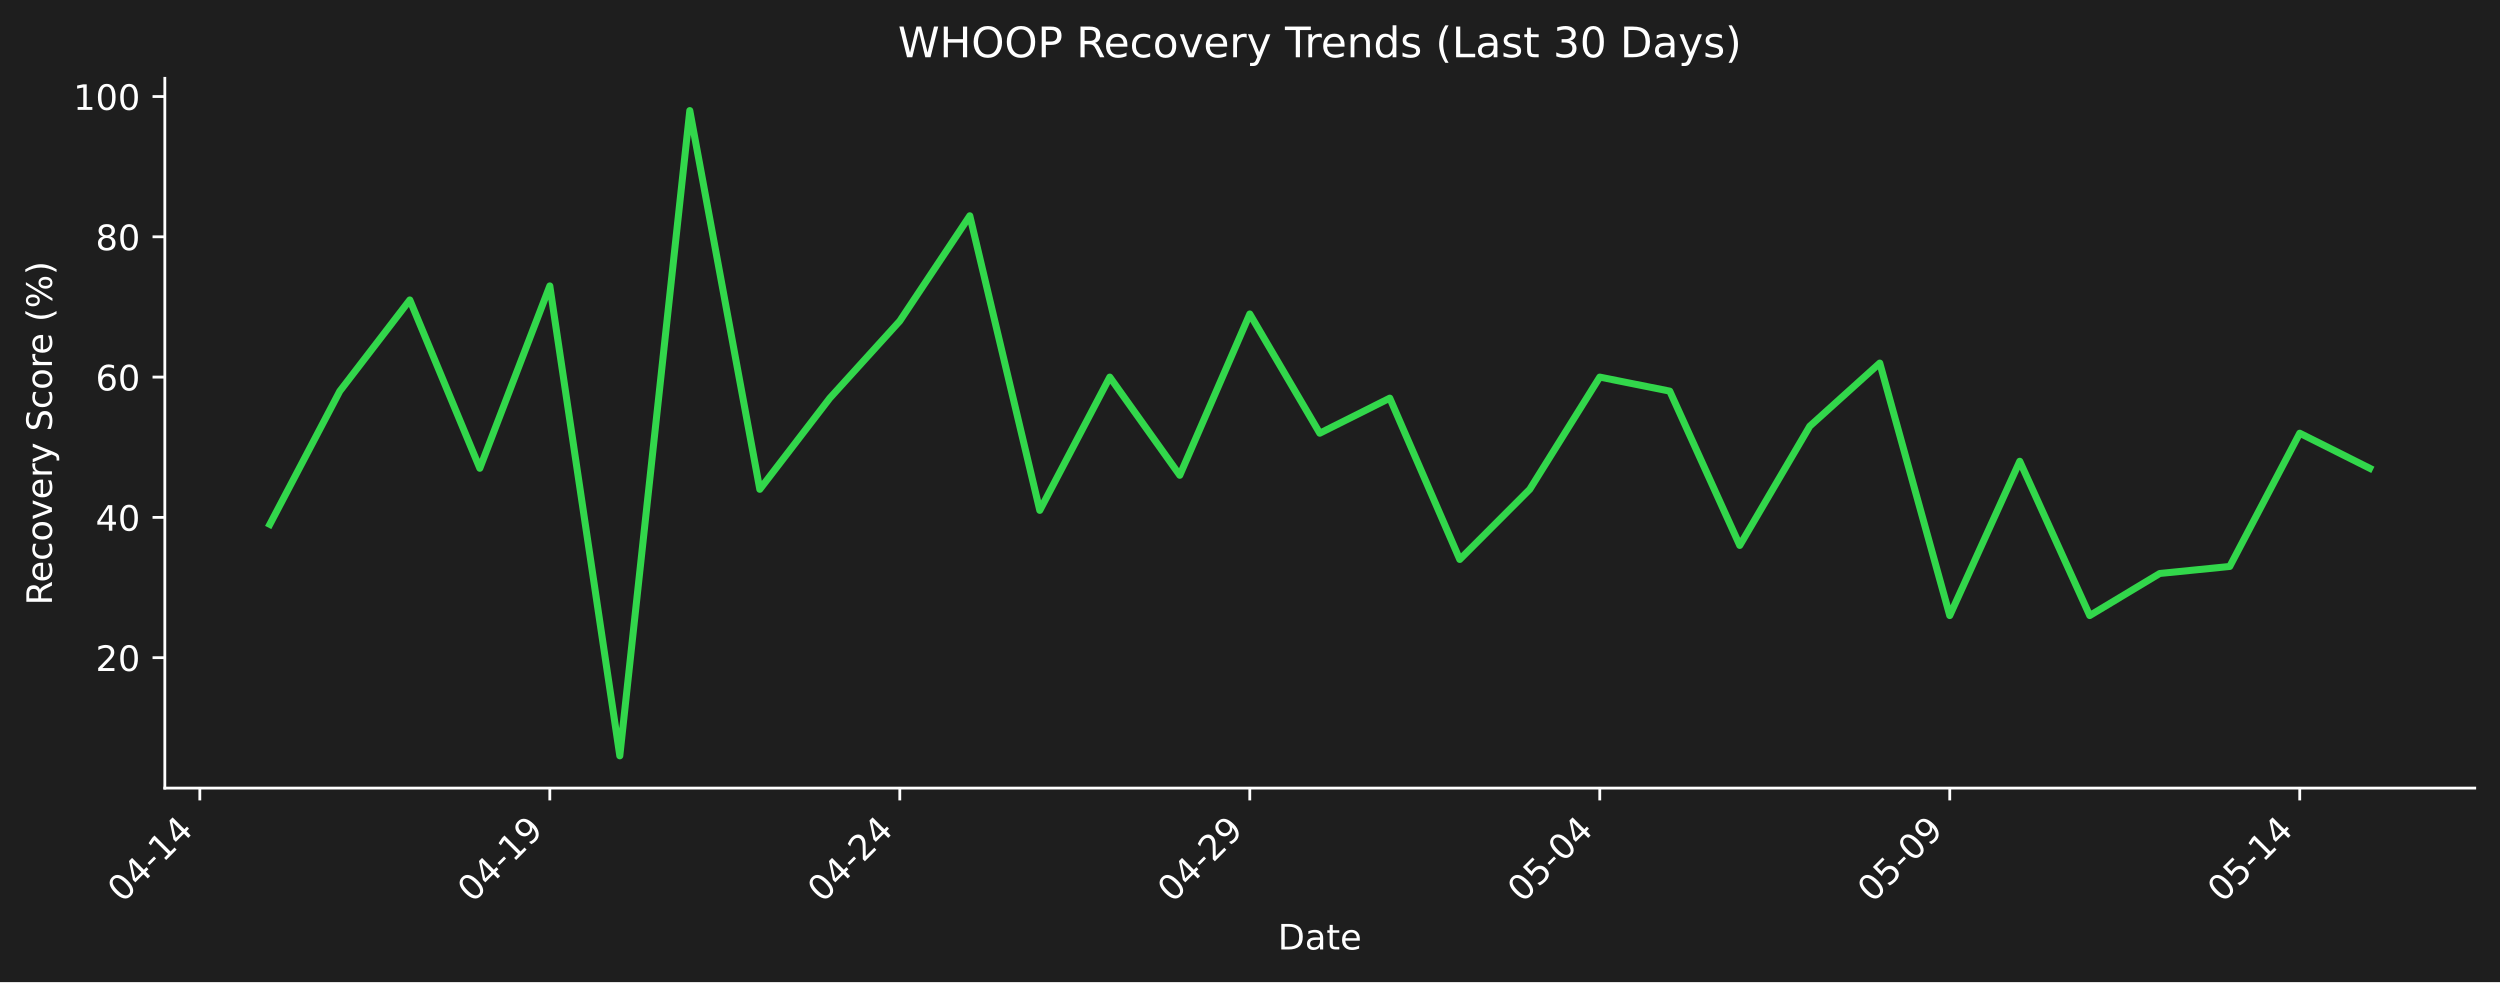
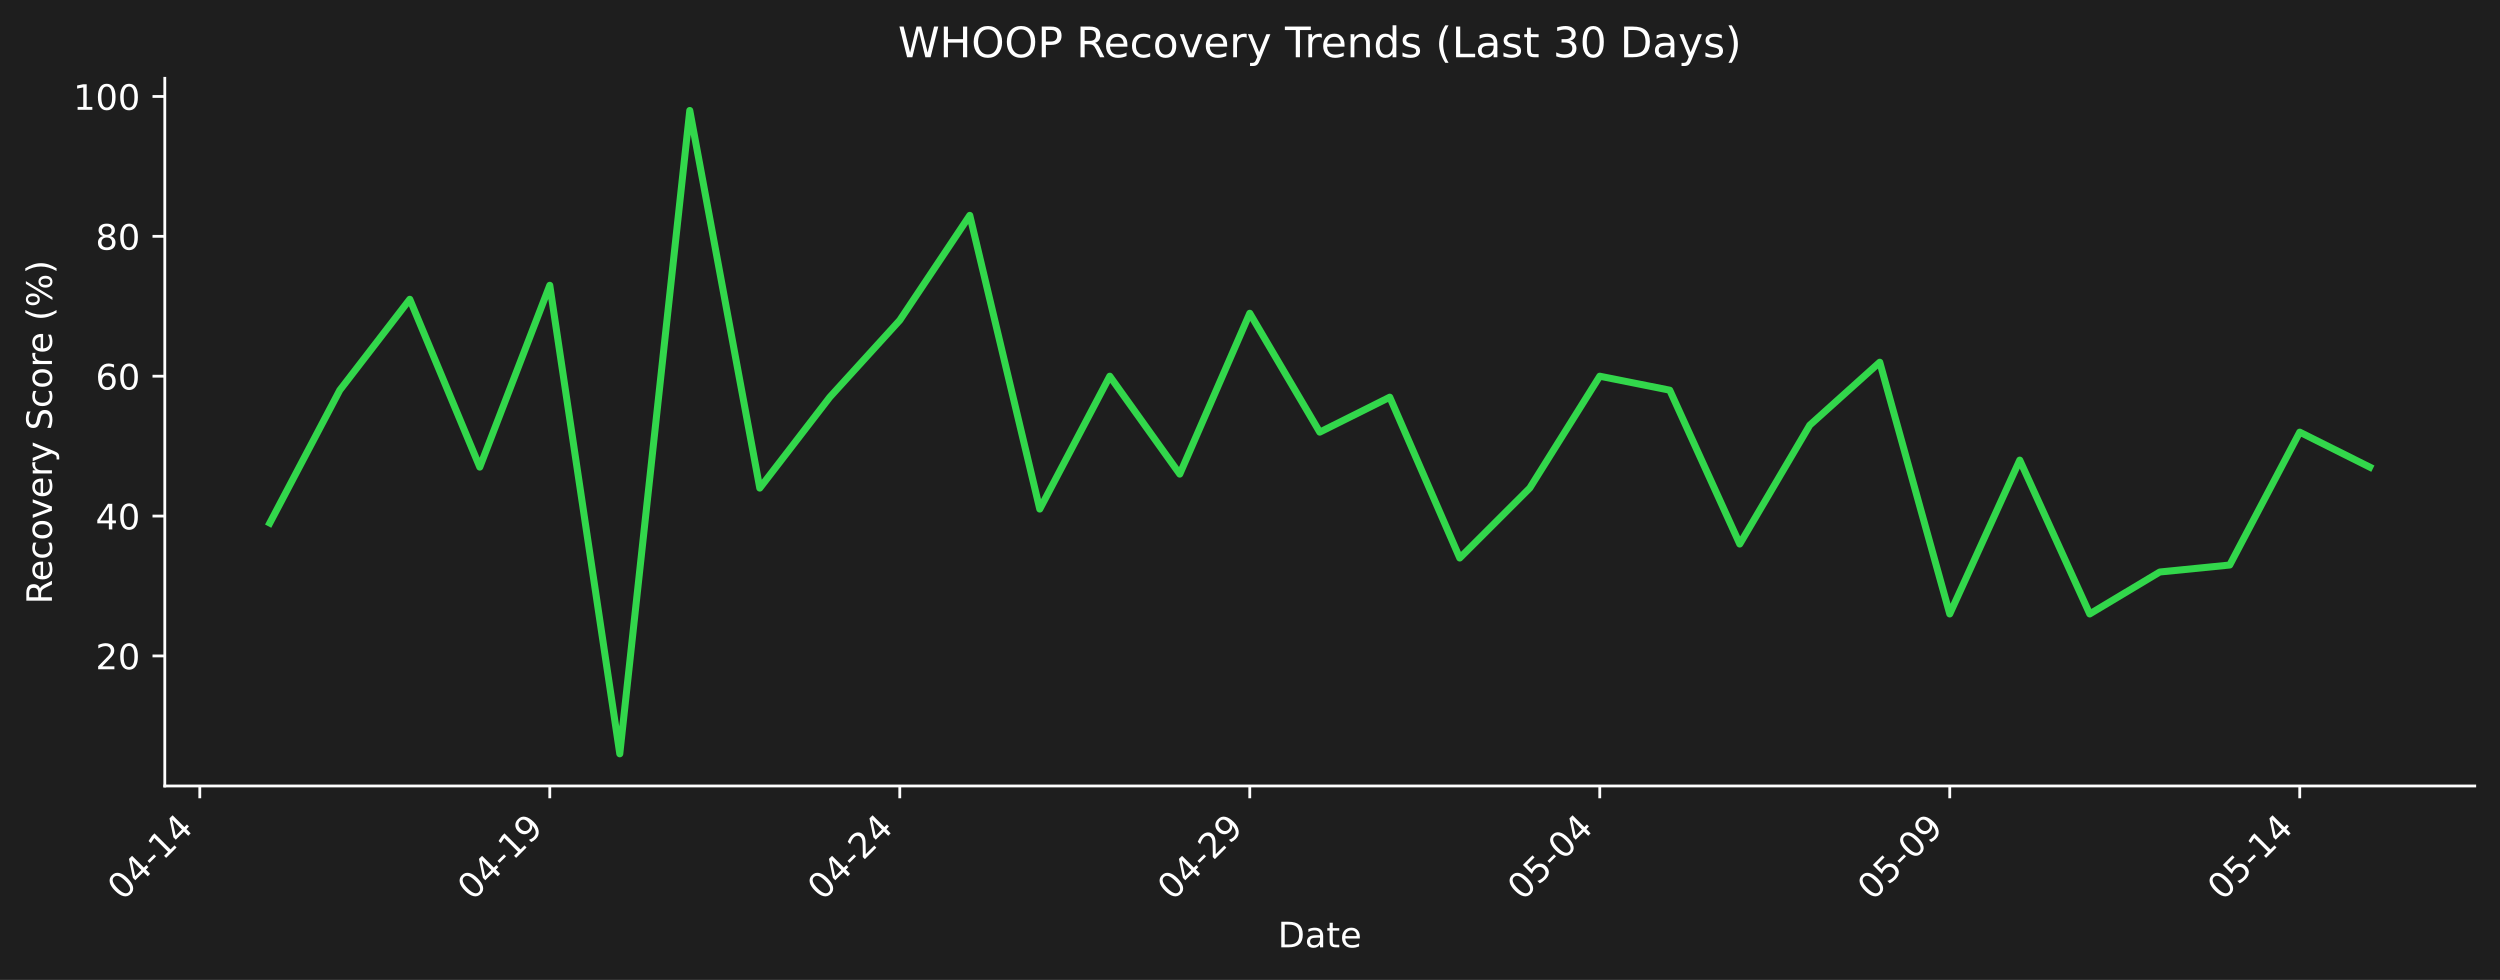
- <svg xmlns="http://www.w3.org/2000/svg" xmlns:xlink="http://www.w3.org/1999/xlink" width="712.361pt" height="279.832pt" viewBox="0 0 712.361 279.832" version="1.1">
+ <svg xmlns="http://www.w3.org/2000/svg" xmlns:xlink="http://www.w3.org/1999/xlink" width="712.496pt" height="279.271pt" viewBox="0 0 712.496 279.271" version="1.1">
  <defs>
    <style type="text/css">*{stroke-linejoin: round; stroke-linecap: butt}</style>
  </defs>
  <g id="figure_1">
    <g id="patch_1">
-       <path d="M 0 279.832  L 712.361 279.832  L 712.361 0  L 0 0  z " style="fill: #1e1e1e" />
+       <path d="M 0 279.271  L 712.496 279.271  L 712.496 0  L 0 0  z " style="fill: #1e1e1e" />
    </g>
    <g id="axes_1">
      <g id="patch_2">
-         <path d="M 46.966 224.563  L 705.161 224.563  L 705.161 22.318  L 46.966 22.318  L 46.966 224.563  z " style="fill: none" />
+         <path d="M 46.966 224.002  L 705.296 224.002  L 705.296 22.318  L 46.966 22.318  L 46.966 224.002  z " style="fill: none" />
      </g>
      <g id="matplotlib.axis_1">
        <g id="xtick_1">
          <g id="line2d_1">
            <defs>
-               <path id="m089b71e2a2" d="M 0 0  L 0 3.5  " style="stroke: #ffffff; stroke-width: 0.8" />
+               <path id="m31b461e08e" d="M 0 0  L 0 3.5  " style="stroke: #ffffff; stroke-width: 0.8" />
            </defs>
            <g>
-               <use xlink:href="#m089b71e2a2" x="56.938" y="224.563" style="fill: #ffffff; stroke: #ffffff; stroke-width: 0.8" />
+               <use xlink:href="#m31b461e08e" x="56.94" y="224.002" style="fill: #ffffff; stroke: #ffffff; stroke-width: 0.8" />
            </g>
          </g>
          <g id="text_1">
-             <g style="fill: #ffffff" transform="translate(34.92074 257.483) rotate(-45) scale(0.1 -0.1)">
+             <g style="fill: #ffffff" transform="translate(34.92278 256.9221) rotate(-45) scale(0.1 -0.1)">
              <defs>
                <path id="DejaVuSans-30" d="M 2034 4250  Q 1547 4250 1301 3770  Q 1056 3291 1056 2328  Q 1056 1369 1301 889  Q 1547 409 2034 409  Q 2525 409 2770 889  Q 3016 1369 3016 2328  Q 3016 3291 2770 3770  Q 2525 4250 2034 4250  z M 2034 4750  Q 2819 4750 3233 4129  Q 3647 3509 3647 2328  Q 3647 1150 3233 529  Q 2819 -91 2034 -91  Q 1250 -91 836 529  Q 422 1150 422 2328  Q 422 3509 836 4129  Q 1250 4750 2034 4750  z " transform="scale(0.015625)" />
                <path id="DejaVuSans-34" d="M 2419 4116  L 825 1625  L 2419 1625  L 2419 4116  z M 2253 4666  L 3047 4666  L 3047 1625  L 3713 1625  L 3713 1100  L 3047 1100  L 3047 0  L 2419 0  L 2419 1100  L 313 1100  L 313 1709  L 2253 4666  z " transform="scale(0.015625)" />
                <path id="DejaVuSans-2d" d="M 313 2009  L 1997 2009  L 1997 1497  L 313 1497  L 313 2009  z " transform="scale(0.015625)" />
                <path id="DejaVuSans-31" d="M 794 531  L 1825 531  L 1825 4091  L 703 3866  L 703 4441  L 1819 4666  L 2450 4666  L 2450 531  L 3481 531  L 3481 0  L 794 0  L 794 531  z " transform="scale(0.015625)" />
              </defs>
              <use xlink:href="#DejaVuSans-30" />
              <use xlink:href="#DejaVuSans-34" transform="translate(63.62305 0)" />
              <use xlink:href="#DejaVuSans-2d" transform="translate(127.2461 0)" />
              <use xlink:href="#DejaVuSans-31" transform="translate(163.3301 0)" />
              <use xlink:href="#DejaVuSans-34" transform="translate(226.9531 0)" />
            </g>
          </g>
        </g>
        <g id="xtick_2">
          <g id="line2d_2">
            <g>
-               <use xlink:href="#m089b71e2a2" x="156.665" y="224.563" style="fill: #ffffff; stroke: #ffffff; stroke-width: 0.8" />
+               <use xlink:href="#m31b461e08e" x="156.687" y="224.002" style="fill: #ffffff; stroke: #ffffff; stroke-width: 0.8" />
            </g>
          </g>
          <g id="text_2">
-             <g style="fill: #ffffff" transform="translate(134.6473 257.483) rotate(-45) scale(0.1 -0.1)">
+             <g style="fill: #ffffff" transform="translate(134.6698 256.9221) rotate(-45) scale(0.1 -0.1)">
              <defs>
                <path id="DejaVuSans-39" d="M 703 97  L 703 672  Q 941 559 1184 500  Q 1428 441 1663 441  Q 2288 441 2617 861  Q 2947 1281 2994 2138  Q 2813 1869 2534 1725  Q 2256 1581 1919 1581  Q 1219 1581 811 2004  Q 403 2428 403 3163  Q 403 3881 828 4315  Q 1253 4750 1959 4750  Q 2769 4750 3195 4129  Q 3622 3509 3622 2328  Q 3622 1225 3098 567  Q 2575 -91 1691 -91  Q 1453 -91 1209 -44  Q 966 3 703 97  z M 1959 2075  Q 2384 2075 2632 2365  Q 2881 2656 2881 3163  Q 2881 3666 2632 3958  Q 2384 4250 1959 4250  Q 1534 4250 1286 3958  Q 1038 3666 1038 3163  Q 1038 2656 1286 2365  Q 1534 2075 1959 2075  z " transform="scale(0.015625)" />
              </defs>
              <use xlink:href="#DejaVuSans-30" />
              <use xlink:href="#DejaVuSans-34" transform="translate(63.62305 0)" />
              <use xlink:href="#DejaVuSans-2d" transform="translate(127.2461 0)" />
              <use xlink:href="#DejaVuSans-31" transform="translate(163.3301 0)" />
              <use xlink:href="#DejaVuSans-39" transform="translate(226.9531 0)" />
            </g>
          </g>
        </g>
        <g id="xtick_3">
          <g id="line2d_3">
            <g>
-               <use xlink:href="#m089b71e2a2" x="256.391" y="224.563" style="fill: #ffffff; stroke: #ffffff; stroke-width: 0.8" />
+               <use xlink:href="#m31b461e08e" x="256.434" y="224.002" style="fill: #ffffff; stroke: #ffffff; stroke-width: 0.8" />
            </g>
          </g>
          <g id="text_3">
-             <g style="fill: #ffffff" transform="translate(234.3738 257.483) rotate(-45) scale(0.1 -0.1)">
+             <g style="fill: #ffffff" transform="translate(234.4167 256.9221) rotate(-45) scale(0.1 -0.1)">
              <defs>
                <path id="DejaVuSans-32" d="M 1228 531  L 3431 531  L 3431 0  L 469 0  L 469 531  Q 828 903 1448 1529  Q 2069 2156 2228 2338  Q 2531 2678 2651 2914  Q 2772 3150 2772 3378  Q 2772 3750 2511 3984  Q 2250 4219 1831 4219  Q 1534 4219 1204 4116  Q 875 4013 500 3803  L 500 4441  Q 881 4594 1212 4672  Q 1544 4750 1819 4750  Q 2544 4750 2975 4387  Q 3406 4025 3406 3419  Q 3406 3131 3298 2873  Q 3191 2616 2906 2266  Q 2828 2175 2409 1742  Q 1991 1309 1228 531  z " transform="scale(0.015625)" />
              </defs>
              <use xlink:href="#DejaVuSans-30" />
              <use xlink:href="#DejaVuSans-34" transform="translate(63.62305 0)" />
              <use xlink:href="#DejaVuSans-2d" transform="translate(127.2461 0)" />
              <use xlink:href="#DejaVuSans-32" transform="translate(163.3301 0)" />
              <use xlink:href="#DejaVuSans-34" transform="translate(226.9531 0)" />
            </g>
          </g>
        </g>
        <g id="xtick_4">
          <g id="line2d_4">
            <g>
-               <use xlink:href="#m089b71e2a2" x="356.118" y="224.563" style="fill: #ffffff; stroke: #ffffff; stroke-width: 0.8" />
+               <use xlink:href="#m31b461e08e" x="356.181" y="224.002" style="fill: #ffffff; stroke: #ffffff; stroke-width: 0.8" />
            </g>
          </g>
          <g id="text_4">
-             <g style="fill: #ffffff" transform="translate(334.1003 257.483) rotate(-45) scale(0.1 -0.1)">
+             <g style="fill: #ffffff" transform="translate(334.1637 256.9221) rotate(-45) scale(0.1 -0.1)">
              <use xlink:href="#DejaVuSans-30" />
              <use xlink:href="#DejaVuSans-34" transform="translate(63.62305 0)" />
              <use xlink:href="#DejaVuSans-2d" transform="translate(127.2461 0)" />
              <use xlink:href="#DejaVuSans-32" transform="translate(163.3301 0)" />
              <use xlink:href="#DejaVuSans-39" transform="translate(226.9531 0)" />
            </g>
          </g>
        </g>
        <g id="xtick_5">
          <g id="line2d_5">
            <g>
-               <use xlink:href="#m089b71e2a2" x="455.844" y="224.563" style="fill: #ffffff; stroke: #ffffff; stroke-width: 0.8" />
+               <use xlink:href="#m31b461e08e" x="455.928" y="224.002" style="fill: #ffffff; stroke: #ffffff; stroke-width: 0.8" />
            </g>
          </g>
          <g id="text_5">
-             <g style="fill: #ffffff" transform="translate(433.8268 257.483) rotate(-45) scale(0.1 -0.1)">
+             <g style="fill: #ffffff" transform="translate(433.9107 256.9221) rotate(-45) scale(0.1 -0.1)">
              <defs>
                <path id="DejaVuSans-35" d="M 691 4666  L 3169 4666  L 3169 4134  L 1269 4134  L 1269 2991  Q 1406 3038 1543 3061  Q 1681 3084 1819 3084  Q 2600 3084 3056 2656  Q 3513 2228 3513 1497  Q 3513 744 3044 326  Q 2575 -91 1722 -91  Q 1428 -91 1123 -41  Q 819 9 494 109  L 494 744  Q 775 591 1075 516  Q 1375 441 1709 441  Q 2250 441 2565 725  Q 2881 1009 2881 1497  Q 2881 1984 2565 2268  Q 2250 2553 1709 2553  Q 1456 2553 1204 2497  Q 953 2441 691 2322  L 691 4666  z " transform="scale(0.015625)" />
              </defs>
              <use xlink:href="#DejaVuSans-30" />
              <use xlink:href="#DejaVuSans-35" transform="translate(63.62305 0)" />
              <use xlink:href="#DejaVuSans-2d" transform="translate(127.2461 0)" />
              <use xlink:href="#DejaVuSans-30" transform="translate(163.3301 0)" />
              <use xlink:href="#DejaVuSans-34" transform="translate(226.9531 0)" />
            </g>
          </g>
        </g>
        <g id="xtick_6">
          <g id="line2d_6">
            <g>
-               <use xlink:href="#m089b71e2a2" x="555.571" y="224.563" style="fill: #ffffff; stroke: #ffffff; stroke-width: 0.8" />
+               <use xlink:href="#m31b461e08e" x="555.675" y="224.002" style="fill: #ffffff; stroke: #ffffff; stroke-width: 0.8" />
            </g>
          </g>
          <g id="text_6">
-             <g style="fill: #ffffff" transform="translate(533.5533 257.483) rotate(-45) scale(0.1 -0.1)">
+             <g style="fill: #ffffff" transform="translate(533.6576 256.9221) rotate(-45) scale(0.1 -0.1)">
              <use xlink:href="#DejaVuSans-30" />
              <use xlink:href="#DejaVuSans-35" transform="translate(63.62305 0)" />
              <use xlink:href="#DejaVuSans-2d" transform="translate(127.2461 0)" />
              <use xlink:href="#DejaVuSans-30" transform="translate(163.3301 0)" />
              <use xlink:href="#DejaVuSans-39" transform="translate(226.9531 0)" />
            </g>
          </g>
        </g>
        <g id="xtick_7">
          <g id="line2d_7">
            <g>
-               <use xlink:href="#m089b71e2a2" x="655.297" y="224.563" style="fill: #ffffff; stroke: #ffffff; stroke-width: 0.8" />
+               <use xlink:href="#m31b461e08e" x="655.422" y="224.002" style="fill: #ffffff; stroke: #ffffff; stroke-width: 0.8" />
            </g>
          </g>
          <g id="text_7">
-             <g style="fill: #ffffff" transform="translate(633.2798 257.483) rotate(-45) scale(0.1 -0.1)">
+             <g style="fill: #ffffff" transform="translate(633.4046 256.9221) rotate(-45) scale(0.1 -0.1)">
              <use xlink:href="#DejaVuSans-30" />
              <use xlink:href="#DejaVuSans-35" transform="translate(63.62305 0)" />
              <use xlink:href="#DejaVuSans-2d" transform="translate(127.2461 0)" />
              <use xlink:href="#DejaVuSans-31" transform="translate(163.3301 0)" />
              <use xlink:href="#DejaVuSans-34" transform="translate(226.9531 0)" />
            </g>
          </g>
        </g>
        <g id="text_8">
-           <g style="fill: #ffffff" transform="translate(364.1123 270.552) scale(0.1 -0.1)">
+           <g style="fill: #ffffff" transform="translate(364.1798 269.9911) scale(0.1 -0.1)">
            <defs>
              <path id="DejaVuSans-44" d="M 1259 4147  L 1259 519  L 2022 519  Q 2988 519 3436 956  Q 3884 1394 3884 2338  Q 3884 3275 3436 3711  Q 2988 4147 2022 4147  L 1259 4147  z M 628 4666  L 1925 4666  Q 3281 4666 3915 4102  Q 4550 3538 4550 2338  Q 4550 1131 3912 565  Q 3275 0 1925 0  L 628 0  L 628 4666  z " transform="scale(0.015625)" />
              <path id="DejaVuSans-61" d="M 2194 1759  Q 1497 1759 1228 1600  Q 959 1441 959 1056  Q 959 750 1161 570  Q 1363 391 1709 391  Q 2188 391 2477 730  Q 2766 1069 2766 1631  L 2766 1759  L 2194 1759  z M 3341 1997  L 3341 0  L 2766 0  L 2766 531  Q 2569 213 2275 61  Q 1981 -91 1556 -91  Q 1019 -91 701 211  Q 384 513 384 1019  Q 384 1609 779 1909  Q 1175 2209 1959 2209  L 2766 2209  L 2766 2266  Q 2766 2663 2505 2880  Q 2244 3097 1772 3097  Q 1472 3097 1187 3025  Q 903 2953 641 2809  L 641 3341  Q 956 3463 1253 3523  Q 1550 3584 1831 3584  Q 2591 3584 2966 3190  Q 3341 2797 3341 1997  z " transform="scale(0.015625)" />
              <path id="DejaVuSans-74" d="M 1172 4494  L 1172 3500  L 2356 3500  L 2356 3053  L 1172 3053  L 1172 1153  Q 1172 725 1289 603  Q 1406 481 1766 481  L 2356 481  L 2356 0  L 1766 0  Q 1100 0 847 248  Q 594 497 594 1153  L 594 3053  L 172 3053  L 172 3500  L 594 3500  L 594 4494  L 1172 4494  z " transform="scale(0.015625)" />
              <path id="DejaVuSans-65" d="M 3597 1894  L 3597 1613  L 953 1613  Q 991 1019 1311 708  Q 1631 397 2203 397  Q 2534 397 2845 478  Q 3156 559 3463 722  L 3463 178  Q 3153 47 2828 -22  Q 2503 -91 2169 -91  Q 1331 -91 842 396  Q 353 884 353 1716  Q 353 2575 817 3079  Q 1281 3584 2069 3584  Q 2775 3584 3186 3129  Q 3597 2675 3597 1894  z M 3022 2063  Q 3016 2534 2758 2815  Q 2500 3097 2075 3097  Q 1594 3097 1305 2825  Q 1016 2553 972 2059  L 3022 2063  z " transform="scale(0.015625)" />
            </defs>
            <use xlink:href="#DejaVuSans-44" />
            <use xlink:href="#DejaVuSans-61" transform="translate(77.00195 0)" />
            <use xlink:href="#DejaVuSans-74" transform="translate(138.2812 0)" />
            <use xlink:href="#DejaVuSans-65" transform="translate(177.4902 0)" />
          </g>
        </g>
      </g>
      <g id="matplotlib.axis_2">
        <g id="ytick_1">
          <g id="line2d_8">
            <defs>
-               <path id="m69df31d27b" d="M 0 0  L -3.5 0  " style="stroke: #ffffff; stroke-width: 0.8" />
+               <path id="m7a26da1841" d="M 0 0  L -3.5 0  " style="stroke: #ffffff; stroke-width: 0.8" />
            </defs>
            <g>
-               <use xlink:href="#m69df31d27b" x="46.966" y="187.392" style="fill: #ffffff; stroke: #ffffff; stroke-width: 0.8" />
+               <use xlink:href="#m7a26da1841" x="46.966" y="186.934" style="fill: #ffffff; stroke: #ffffff; stroke-width: 0.8" />
            </g>
          </g>
          <g id="text_9">
-             <g style="fill: #ffffff" transform="translate(27.24063 191.1908) scale(0.1 -0.1)">
+             <g style="fill: #ffffff" transform="translate(27.24063 190.733) scale(0.1 -0.1)">
              <use xlink:href="#DejaVuSans-32" />
              <use xlink:href="#DejaVuSans-30" transform="translate(63.62305 0)" />
            </g>
          </g>
        </g>
        <g id="ytick_2">
          <g id="line2d_9">
            <g>
-               <use xlink:href="#m69df31d27b" x="46.966" y="147.422" style="fill: #ffffff; stroke: #ffffff; stroke-width: 0.8" />
+               <use xlink:href="#m7a26da1841" x="46.966" y="147.075" style="fill: #ffffff; stroke: #ffffff; stroke-width: 0.8" />
            </g>
          </g>
          <g id="text_10">
-             <g style="fill: #ffffff" transform="translate(27.24063 151.2214) scale(0.1 -0.1)">
+             <g style="fill: #ffffff" transform="translate(27.24063 150.8745) scale(0.1 -0.1)">
              <use xlink:href="#DejaVuSans-34" />
              <use xlink:href="#DejaVuSans-30" transform="translate(63.62305 0)" />
            </g>
          </g>
        </g>
        <g id="ytick_3">
          <g id="line2d_10">
            <g>
-               <use xlink:href="#m69df31d27b" x="46.966" y="107.453" style="fill: #ffffff; stroke: #ffffff; stroke-width: 0.8" />
+               <use xlink:href="#m7a26da1841" x="46.966" y="107.217" style="fill: #ffffff; stroke: #ffffff; stroke-width: 0.8" />
            </g>
          </g>
          <g id="text_11">
-             <g style="fill: #ffffff" transform="translate(27.24063 111.2521) scale(0.1 -0.1)">
+             <g style="fill: #ffffff" transform="translate(27.24063 111.016) scale(0.1 -0.1)">
              <defs>
                <path id="DejaVuSans-36" d="M 2113 2584  Q 1688 2584 1439 2293  Q 1191 2003 1191 1497  Q 1191 994 1439 701  Q 1688 409 2113 409  Q 2538 409 2786 701  Q 3034 994 3034 1497  Q 3034 2003 2786 2293  Q 2538 2584 2113 2584  z M 3366 4563  L 3366 3988  Q 3128 4100 2886 4159  Q 2644 4219 2406 4219  Q 1781 4219 1451 3797  Q 1122 3375 1075 2522  Q 1259 2794 1537 2939  Q 1816 3084 2150 3084  Q 2853 3084 3261 2657  Q 3669 2231 3669 1497  Q 3669 778 3244 343  Q 2819 -91 2113 -91  Q 1303 -91 875 529  Q 447 1150 447 2328  Q 447 3434 972 4092  Q 1497 4750 2381 4750  Q 2619 4750 2861 4703  Q 3103 4656 3366 4563  z " transform="scale(0.015625)" />
              </defs>
              <use xlink:href="#DejaVuSans-36" />
              <use xlink:href="#DejaVuSans-30" transform="translate(63.62305 0)" />
            </g>
          </g>
        </g>
        <g id="ytick_4">
          <g id="line2d_11">
            <g>
-               <use xlink:href="#m69df31d27b" x="46.966" y="67.483" style="fill: #ffffff; stroke: #ffffff; stroke-width: 0.8" />
+               <use xlink:href="#m7a26da1841" x="46.966" y="67.358" style="fill: #ffffff; stroke: #ffffff; stroke-width: 0.8" />
            </g>
          </g>
          <g id="text_12">
-             <g style="fill: #ffffff" transform="translate(27.24063 71.28272) scale(0.1 -0.1)">
+             <g style="fill: #ffffff" transform="translate(27.24063 71.15746) scale(0.1 -0.1)">
              <defs>
                <path id="DejaVuSans-38" d="M 2034 2216  Q 1584 2216 1326 1975  Q 1069 1734 1069 1313  Q 1069 891 1326 650  Q 1584 409 2034 409  Q 2484 409 2743 651  Q 3003 894 3003 1313  Q 3003 1734 2745 1975  Q 2488 2216 2034 2216  z M 1403 2484  Q 997 2584 770 2862  Q 544 3141 544 3541  Q 544 4100 942 4425  Q 1341 4750 2034 4750  Q 2731 4750 3128 4425  Q 3525 4100 3525 3541  Q 3525 3141 3298 2862  Q 3072 2584 2669 2484  Q 3125 2378 3379 2068  Q 3634 1759 3634 1313  Q 3634 634 3220 271  Q 2806 -91 2034 -91  Q 1263 -91 848 271  Q 434 634 434 1313  Q 434 1759 690 2068  Q 947 2378 1403 2484  z M 1172 3481  Q 1172 3119 1398 2916  Q 1625 2713 2034 2713  Q 2441 2713 2670 2916  Q 2900 3119 2900 3481  Q 2900 3844 2670 4047  Q 2441 4250 2034 4250  Q 1625 4250 1398 4047  Q 1172 3844 1172 3481  z " transform="scale(0.015625)" />
              </defs>
              <use xlink:href="#DejaVuSans-38" />
              <use xlink:href="#DejaVuSans-30" transform="translate(63.62305 0)" />
            </g>
          </g>
        </g>
        <g id="ytick_5">
          <g id="line2d_12">
            <g>
-               <use xlink:href="#m69df31d27b" x="46.966" y="27.514" style="fill: #ffffff; stroke: #ffffff; stroke-width: 0.8" />
+               <use xlink:href="#m7a26da1841" x="46.966" y="27.5" style="fill: #ffffff; stroke: #ffffff; stroke-width: 0.8" />
            </g>
          </g>
          <g id="text_13">
-             <g style="fill: #ffffff" transform="translate(20.87813 31.31336) scale(0.1 -0.1)">
+             <g style="fill: #ffffff" transform="translate(20.87813 31.29895) scale(0.1 -0.1)">
              <use xlink:href="#DejaVuSans-31" />
              <use xlink:href="#DejaVuSans-30" transform="translate(63.62305 0)" />
              <use xlink:href="#DejaVuSans-30" transform="translate(127.2461 0)" />
            </g>
          </g>
        </g>
        <g id="text_14">
-           <g style="fill: #ffffff" transform="translate(14.79844 172.4586) rotate(-90) scale(0.1 -0.1)">
+           <g style="fill: #ffffff" transform="translate(14.79844 172.1781) rotate(-90) scale(0.1 -0.1)">
            <defs>
              <path id="DejaVuSans-52" d="M 2841 2188  Q 3044 2119 3236 1894  Q 3428 1669 3622 1275  L 4263 0  L 3584 0  L 2988 1197  Q 2756 1666 2539 1819  Q 2322 1972 1947 1972  L 1259 1972  L 1259 0  L 628 0  L 628 4666  L 2053 4666  Q 2853 4666 3247 4331  Q 3641 3997 3641 3322  Q 3641 2881 3436 2590  Q 3231 2300 2841 2188  z M 1259 4147  L 1259 2491  L 2053 2491  Q 2509 2491 2742 2702  Q 2975 2913 2975 3322  Q 2975 3731 2742 3939  Q 2509 4147 2053 4147  L 1259 4147  z " transform="scale(0.015625)" />
              <path id="DejaVuSans-63" d="M 3122 3366  L 3122 2828  Q 2878 2963 2633 3030  Q 2388 3097 2138 3097  Q 1578 3097 1268 2742  Q 959 2388 959 1747  Q 959 1106 1268 751  Q 1578 397 2138 397  Q 2388 397 2633 464  Q 2878 531 3122 666  L 3122 134  Q 2881 22 2623 -34  Q 2366 -91 2075 -91  Q 1284 -91 818 406  Q 353 903 353 1747  Q 353 2603 823 3093  Q 1294 3584 2113 3584  Q 2378 3584 2631 3529  Q 2884 3475 3122 3366  z " transform="scale(0.015625)" />
              <path id="DejaVuSans-6f" d="M 1959 3097  Q 1497 3097 1228 2736  Q 959 2375 959 1747  Q 959 1119 1226 758  Q 1494 397 1959 397  Q 2419 397 2687 759  Q 2956 1122 2956 1747  Q 2956 2369 2687 2733  Q 2419 3097 1959 3097  z M 1959 3584  Q 2709 3584 3137 3096  Q 3566 2609 3566 1747  Q 3566 888 3137 398  Q 2709 -91 1959 -91  Q 1206 -91 779 398  Q 353 888 353 1747  Q 353 2609 779 3096  Q 1206 3584 1959 3584  z " transform="scale(0.015625)" />
              <path id="DejaVuSans-76" d="M 191 3500  L 800 3500  L 1894 563  L 2988 3500  L 3597 3500  L 2284 0  L 1503 0  L 191 3500  z " transform="scale(0.015625)" />
              <path id="DejaVuSans-72" d="M 2631 2963  Q 2534 3019 2420 3045  Q 2306 3072 2169 3072  Q 1681 3072 1420 2755  Q 1159 2438 1159 1844  L 1159 0  L 581 0  L 581 3500  L 1159 3500  L 1159 2956  Q 1341 3275 1631 3429  Q 1922 3584 2338 3584  Q 2397 3584 2469 3576  Q 2541 3569 2628 3553  L 2631 2963  z " transform="scale(0.015625)" />
              <path id="DejaVuSans-79" d="M 2059 -325  Q 1816 -950 1584 -1140  Q 1353 -1331 966 -1331  L 506 -1331  L 506 -850  L 844 -850  Q 1081 -850 1212 -737  Q 1344 -625 1503 -206  L 1606 56  L 191 3500  L 800 3500  L 1894 763  L 2988 3500  L 3597 3500  L 2059 -325  z " transform="scale(0.015625)" />
              <path id="DejaVuSans-20" transform="scale(0.015625)" />
              <path id="DejaVuSans-53" d="M 3425 4513  L 3425 3897  Q 3066 4069 2747 4153  Q 2428 4238 2131 4238  Q 1616 4238 1336 4038  Q 1056 3838 1056 3469  Q 1056 3159 1242 3001  Q 1428 2844 1947 2747  L 2328 2669  Q 3034 2534 3370 2195  Q 3706 1856 3706 1288  Q 3706 609 3251 259  Q 2797 -91 1919 -91  Q 1588 -91 1214 -16  Q 841 59 441 206  L 441 856  Q 825 641 1194 531  Q 1563 422 1919 422  Q 2459 422 2753 634  Q 3047 847 3047 1241  Q 3047 1584 2836 1778  Q 2625 1972 2144 2069  L 1759 2144  Q 1053 2284 737 2584  Q 422 2884 422 3419  Q 422 4038 858 4394  Q 1294 4750 2059 4750  Q 2388 4750 2728 4690  Q 3069 4631 3425 4513  z " transform="scale(0.015625)" />
              <path id="DejaVuSans-28" d="M 1984 4856  Q 1566 4138 1362 3434  Q 1159 2731 1159 2009  Q 1159 1288 1364 580  Q 1569 -128 1984 -844  L 1484 -844  Q 1016 -109 783 600  Q 550 1309 550 2009  Q 550 2706 781 3412  Q 1013 4119 1484 4856  L 1984 4856  z " transform="scale(0.015625)" />
              <path id="DejaVuSans-25" d="M 4653 2053  Q 4381 2053 4226 1822  Q 4072 1591 4072 1178  Q 4072 772 4226 539  Q 4381 306 4653 306  Q 4919 306 5073 539  Q 5228 772 5228 1178  Q 5228 1588 5073 1820  Q 4919 2053 4653 2053  z M 4653 2450  Q 5147 2450 5437 2106  Q 5728 1763 5728 1178  Q 5728 594 5436 251  Q 5144 -91 4653 -91  Q 4153 -91 3862 251  Q 3572 594 3572 1178  Q 3572 1766 3864 2108  Q 4156 2450 4653 2450  z M 1428 4353  Q 1159 4353 1004 4120  Q 850 3888 850 3481  Q 850 3069 1003 2837  Q 1156 2606 1428 2606  Q 1700 2606 1854 2837  Q 2009 3069 2009 3481  Q 2009 3884 1853 4118  Q 1697 4353 1428 4353  z M 4250 4750  L 4750 4750  L 1831 -91  L 1331 -91  L 4250 4750  z M 1428 4750  Q 1922 4750 2215 4408  Q 2509 4066 2509 3481  Q 2509 2891 2217 2550  Q 1925 2209 1428 2209  Q 931 2209 642 2551  Q 353 2894 353 3481  Q 353 4063 643 4406  Q 934 4750 1428 4750  z " transform="scale(0.015625)" />
              <path id="DejaVuSans-29" d="M 513 4856  L 1013 4856  Q 1481 4119 1714 3412  Q 1947 2706 1947 2009  Q 1947 1309 1714 600  Q 1481 -109 1013 -844  L 513 -844  Q 928 -128 1133 580  Q 1338 1288 1338 2009  Q 1338 2731 1133 3434  Q 928 4138 513 4856  z " transform="scale(0.015625)" />
            </defs>
            <use xlink:href="#DejaVuSans-52" />
            <use xlink:href="#DejaVuSans-65" transform="translate(64.98242 0)" />
            <use xlink:href="#DejaVuSans-63" transform="translate(126.5059 0)" />
            <use xlink:href="#DejaVuSans-6f" transform="translate(181.4863 0)" />
            <use xlink:href="#DejaVuSans-76" transform="translate(242.668 0)" />
            <use xlink:href="#DejaVuSans-65" transform="translate(301.8477 0)" />
            <use xlink:href="#DejaVuSans-72" transform="translate(363.3711 0)" />
            <use xlink:href="#DejaVuSans-79" transform="translate(404.4844 0)" />
            <use xlink:href="#DejaVuSans-20" transform="translate(463.6641 0)" />
            <use xlink:href="#DejaVuSans-53" transform="translate(495.4512 0)" />
            <use xlink:href="#DejaVuSans-63" transform="translate(558.9277 0)" />
            <use xlink:href="#DejaVuSans-6f" transform="translate(613.9082 0)" />
            <use xlink:href="#DejaVuSans-72" transform="translate(675.0898 0)" />
            <use xlink:href="#DejaVuSans-65" transform="translate(713.9531 0)" />
            <use xlink:href="#DejaVuSans-20" transform="translate(775.4766 0)" />
            <use xlink:href="#DejaVuSans-28" transform="translate(807.2637 0)" />
            <use xlink:href="#DejaVuSans-25" transform="translate(846.2773 0)" />
            <use xlink:href="#DejaVuSans-29" transform="translate(941.2969 0)" />
          </g>
        </g>
      </g>
      <g id="line2d_13">
-         <path d="M 76.884 149.421  L 96.829 111.45  L 116.774 85.47  L 136.719 133.433  L 156.665 81.473  L 176.61 215.37  L 196.555 31.511  L 216.501 139.428  L 236.446 113.448  L 256.391 91.465  L 276.337 61.488  L 296.282 145.424  L 316.227 107.453  L 336.173 135.431  L 356.118 89.467  L 376.063 123.441  L 396.008 113.448  L 415.954 159.413  L 435.899 139.428  L 455.844 107.453  L 475.79 111.45  L 495.735 155.416  L 515.68 121.442  L 535.626 103.456  L 555.571 175.401  L 575.516 131.434  L 595.461 175.401  L 615.407 163.41  L 635.352 161.411  L 655.297 123.441  L 675.243 133.433  " clip-path="url(#p491316fe56)" style="fill: none; stroke: #32d74b; stroke-width: 2; stroke-linecap: square" />
+         <path d="M 76.89 149.068  L 96.839 111.203  L 116.789 85.295  L 136.738 133.125  L 156.687 81.309  L 176.637 214.835  L 196.586 31.486  L 216.535 139.104  L 236.485 113.196  L 256.434 91.273  L 276.384 61.379  L 296.333 145.082  L 316.282 107.217  L 336.232 135.118  L 356.181 89.28  L 376.131 123.16  L 396.08 113.196  L 416.029 159.033  L 435.979 139.104  L 455.928 107.217  L 475.878 111.203  L 495.827 155.047  L 515.776 121.167  L 535.726 103.231  L 555.675 174.976  L 575.625 131.132  L 595.574 174.976  L 615.523 163.019  L 635.473 161.026  L 655.422 123.16  L 675.372 133.125  " clip-path="url(#pb8a31d91c5)" style="fill: none; stroke: #32d74b; stroke-width: 2; stroke-linecap: square" />
      </g>
      <g id="patch_3">
-         <path d="M 46.966 224.563  L 46.966 22.318  " style="fill: none; stroke: #ffffff; stroke-width: 0.8; stroke-linejoin: miter; stroke-linecap: square" />
+         <path d="M 46.966 224.002  L 46.966 22.318  " style="fill: none; stroke: #ffffff; stroke-width: 0.8; stroke-linejoin: miter; stroke-linecap: square" />
      </g>
      <g id="patch_4">
-         <path d="M 46.966 224.563  L 705.161 224.563  " style="fill: none; stroke: #ffffff; stroke-width: 0.8; stroke-linejoin: miter; stroke-linecap: square" />
+         <path d="M 46.966 224.002  L 705.296 224.002  " style="fill: none; stroke: #ffffff; stroke-width: 0.8; stroke-linejoin: miter; stroke-linecap: square" />
      </g>
      <g id="text_15">
-         <g style="fill: #ffffff" transform="translate(255.8691 16.31812) scale(0.12 -0.12)">
+         <g style="fill: #ffffff" transform="translate(255.9366 16.31812) scale(0.12 -0.12)">
          <defs>
            <path id="DejaVuSans-57" d="M 213 4666  L 850 4666  L 1831 722  L 2809 4666  L 3519 4666  L 4500 722  L 5478 4666  L 6119 4666  L 4947 0  L 4153 0  L 3169 4050  L 2175 0  L 1381 0  L 213 4666  z " transform="scale(0.015625)" />
            <path id="DejaVuSans-48" d="M 628 4666  L 1259 4666  L 1259 2753  L 3553 2753  L 3553 4666  L 4184 4666  L 4184 0  L 3553 0  L 3553 2222  L 1259 2222  L 1259 0  L 628 0  L 628 4666  z " transform="scale(0.015625)" />
            <path id="DejaVuSans-4f" d="M 2522 4238  Q 1834 4238 1429 3725  Q 1025 3213 1025 2328  Q 1025 1447 1429 934  Q 1834 422 2522 422  Q 3209 422 3611 934  Q 4013 1447 4013 2328  Q 4013 3213 3611 3725  Q 3209 4238 2522 4238  z M 2522 4750  Q 3503 4750 4090 4092  Q 4678 3434 4678 2328  Q 4678 1225 4090 567  Q 3503 -91 2522 -91  Q 1538 -91 948 565  Q 359 1222 359 2328  Q 359 3434 948 4092  Q 1538 4750 2522 4750  z " transform="scale(0.015625)" />
            <path id="DejaVuSans-50" d="M 1259 4147  L 1259 2394  L 2053 2394  Q 2494 2394 2734 2622  Q 2975 2850 2975 3272  Q 2975 3691 2734 3919  Q 2494 4147 2053 4147  L 1259 4147  z M 628 4666  L 2053 4666  Q 2838 4666 3239 4311  Q 3641 3956 3641 3272  Q 3641 2581 3239 2228  Q 2838 1875 2053 1875  L 1259 1875  L 1259 0  L 628 0  L 628 4666  z " transform="scale(0.015625)" />
            <path id="DejaVuSans-54" d="M -19 4666  L 3928 4666  L 3928 4134  L 2272 4134  L 2272 0  L 1638 0  L 1638 4134  L -19 4134  L -19 4666  z " transform="scale(0.015625)" />
            <path id="DejaVuSans-6e" d="M 3513 2113  L 3513 0  L 2938 0  L 2938 2094  Q 2938 2591 2744 2837  Q 2550 3084 2163 3084  Q 1697 3084 1428 2787  Q 1159 2491 1159 1978  L 1159 0  L 581 0  L 581 3500  L 1159 3500  L 1159 2956  Q 1366 3272 1645 3428  Q 1925 3584 2291 3584  Q 2894 3584 3203 3211  Q 3513 2838 3513 2113  z " transform="scale(0.015625)" />
            <path id="DejaVuSans-64" d="M 2906 2969  L 2906 4863  L 3481 4863  L 3481 0  L 2906 0  L 2906 525  Q 2725 213 2448 61  Q 2172 -91 1784 -91  Q 1150 -91 751 415  Q 353 922 353 1747  Q 353 2572 751 3078  Q 1150 3584 1784 3584  Q 2172 3584 2448 3432  Q 2725 3281 2906 2969  z M 947 1747  Q 947 1113 1208 752  Q 1469 391 1925 391  Q 2381 391 2643 752  Q 2906 1113 2906 1747  Q 2906 2381 2643 2742  Q 2381 3103 1925 3103  Q 1469 3103 1208 2742  Q 947 2381 947 1747  z " transform="scale(0.015625)" />
            <path id="DejaVuSans-73" d="M 2834 3397  L 2834 2853  Q 2591 2978 2328 3040  Q 2066 3103 1784 3103  Q 1356 3103 1142 2972  Q 928 2841 928 2578  Q 928 2378 1081 2264  Q 1234 2150 1697 2047  L 1894 2003  Q 2506 1872 2764 1633  Q 3022 1394 3022 966  Q 3022 478 2636 193  Q 2250 -91 1575 -91  Q 1294 -91 989 -36  Q 684 19 347 128  L 347 722  Q 666 556 975 473  Q 1284 391 1588 391  Q 1994 391 2212 530  Q 2431 669 2431 922  Q 2431 1156 2273 1281  Q 2116 1406 1581 1522  L 1381 1569  Q 847 1681 609 1914  Q 372 2147 372 2553  Q 372 3047 722 3315  Q 1072 3584 1716 3584  Q 2034 3584 2315 3537  Q 2597 3491 2834 3397  z " transform="scale(0.015625)" />
            <path id="DejaVuSans-4c" d="M 628 4666  L 1259 4666  L 1259 531  L 3531 531  L 3531 0  L 628 0  L 628 4666  z " transform="scale(0.015625)" />
            <path id="DejaVuSans-33" d="M 2597 2516  Q 3050 2419 3304 2112  Q 3559 1806 3559 1356  Q 3559 666 3084 287  Q 2609 -91 1734 -91  Q 1441 -91 1130 -33  Q 819 25 488 141  L 488 750  Q 750 597 1062 519  Q 1375 441 1716 441  Q 2309 441 2620 675  Q 2931 909 2931 1356  Q 2931 1769 2642 2001  Q 2353 2234 1838 2234  L 1294 2234  L 1294 2753  L 1863 2753  Q 2328 2753 2575 2939  Q 2822 3125 2822 3475  Q 2822 3834 2567 4026  Q 2313 4219 1838 4219  Q 1578 4219 1281 4162  Q 984 4106 628 3988  L 628 4550  Q 988 4650 1302 4700  Q 1616 4750 1894 4750  Q 2613 4750 3031 4423  Q 3450 4097 3450 3541  Q 3450 3153 3228 2886  Q 3006 2619 2597 2516  z " transform="scale(0.015625)" />
          </defs>
          <use xlink:href="#DejaVuSans-57" />
          <use xlink:href="#DejaVuSans-48" transform="translate(98.87695 0)" />
          <use xlink:href="#DejaVuSans-4f" transform="translate(174.0723 0)" />
          <use xlink:href="#DejaVuSans-4f" transform="translate(252.7832 0)" />
          <use xlink:href="#DejaVuSans-50" transform="translate(331.4941 0)" />
          <use xlink:href="#DejaVuSans-20" transform="translate(391.7969 0)" />
          <use xlink:href="#DejaVuSans-52" transform="translate(423.584 0)" />
          <use xlink:href="#DejaVuSans-65" transform="translate(488.5664 0)" />
          <use xlink:href="#DejaVuSans-63" transform="translate(550.0898 0)" />
          <use xlink:href="#DejaVuSans-6f" transform="translate(605.0703 0)" />
          <use xlink:href="#DejaVuSans-76" transform="translate(666.252 0)" />
          <use xlink:href="#DejaVuSans-65" transform="translate(725.4316 0)" />
          <use xlink:href="#DejaVuSans-72" transform="translate(786.9551 0)" />
          <use xlink:href="#DejaVuSans-79" transform="translate(828.0684 0)" />
          <use xlink:href="#DejaVuSans-20" transform="translate(887.248 0)" />
          <use xlink:href="#DejaVuSans-54" transform="translate(919.0352 0)" />
          <use xlink:href="#DejaVuSans-72" transform="translate(965.3691 0)" />
          <use xlink:href="#DejaVuSans-65" transform="translate(1004.232 0)" />
          <use xlink:href="#DejaVuSans-6e" transform="translate(1065.756 0)" />
          <use xlink:href="#DejaVuSans-64" transform="translate(1129.135 0)" />
          <use xlink:href="#DejaVuSans-73" transform="translate(1192.611 0)" />
          <use xlink:href="#DejaVuSans-20" transform="translate(1244.711 0)" />
          <use xlink:href="#DejaVuSans-28" transform="translate(1276.498 0)" />
          <use xlink:href="#DejaVuSans-4c" transform="translate(1315.512 0)" />
          <use xlink:href="#DejaVuSans-61" transform="translate(1371.225 0)" />
          <use xlink:href="#DejaVuSans-73" transform="translate(1432.504 0)" />
          <use xlink:href="#DejaVuSans-74" transform="translate(1484.604 0)" />
          <use xlink:href="#DejaVuSans-20" transform="translate(1523.812 0)" />
          <use xlink:href="#DejaVuSans-33" transform="translate(1555.6 0)" />
          <use xlink:href="#DejaVuSans-30" transform="translate(1619.223 0)" />
          <use xlink:href="#DejaVuSans-20" transform="translate(1682.846 0)" />
          <use xlink:href="#DejaVuSans-44" transform="translate(1714.633 0)" />
          <use xlink:href="#DejaVuSans-61" transform="translate(1791.635 0)" />
          <use xlink:href="#DejaVuSans-79" transform="translate(1852.914 0)" />
          <use xlink:href="#DejaVuSans-73" transform="translate(1912.094 0)" />
          <use xlink:href="#DejaVuSans-29" transform="translate(1964.193 0)" />
        </g>
      </g>
    </g>
  </g>
  <defs>
-     <clipPath id="p491316fe56">
-       <rect x="46.966" y="22.318" width="658.195" height="202.245" />
+     <clipPath id="pb8a31d91c5">
+       <rect x="46.966" y="22.318" width="658.33" height="201.684" />
    </clipPath>
  </defs>
</svg>
